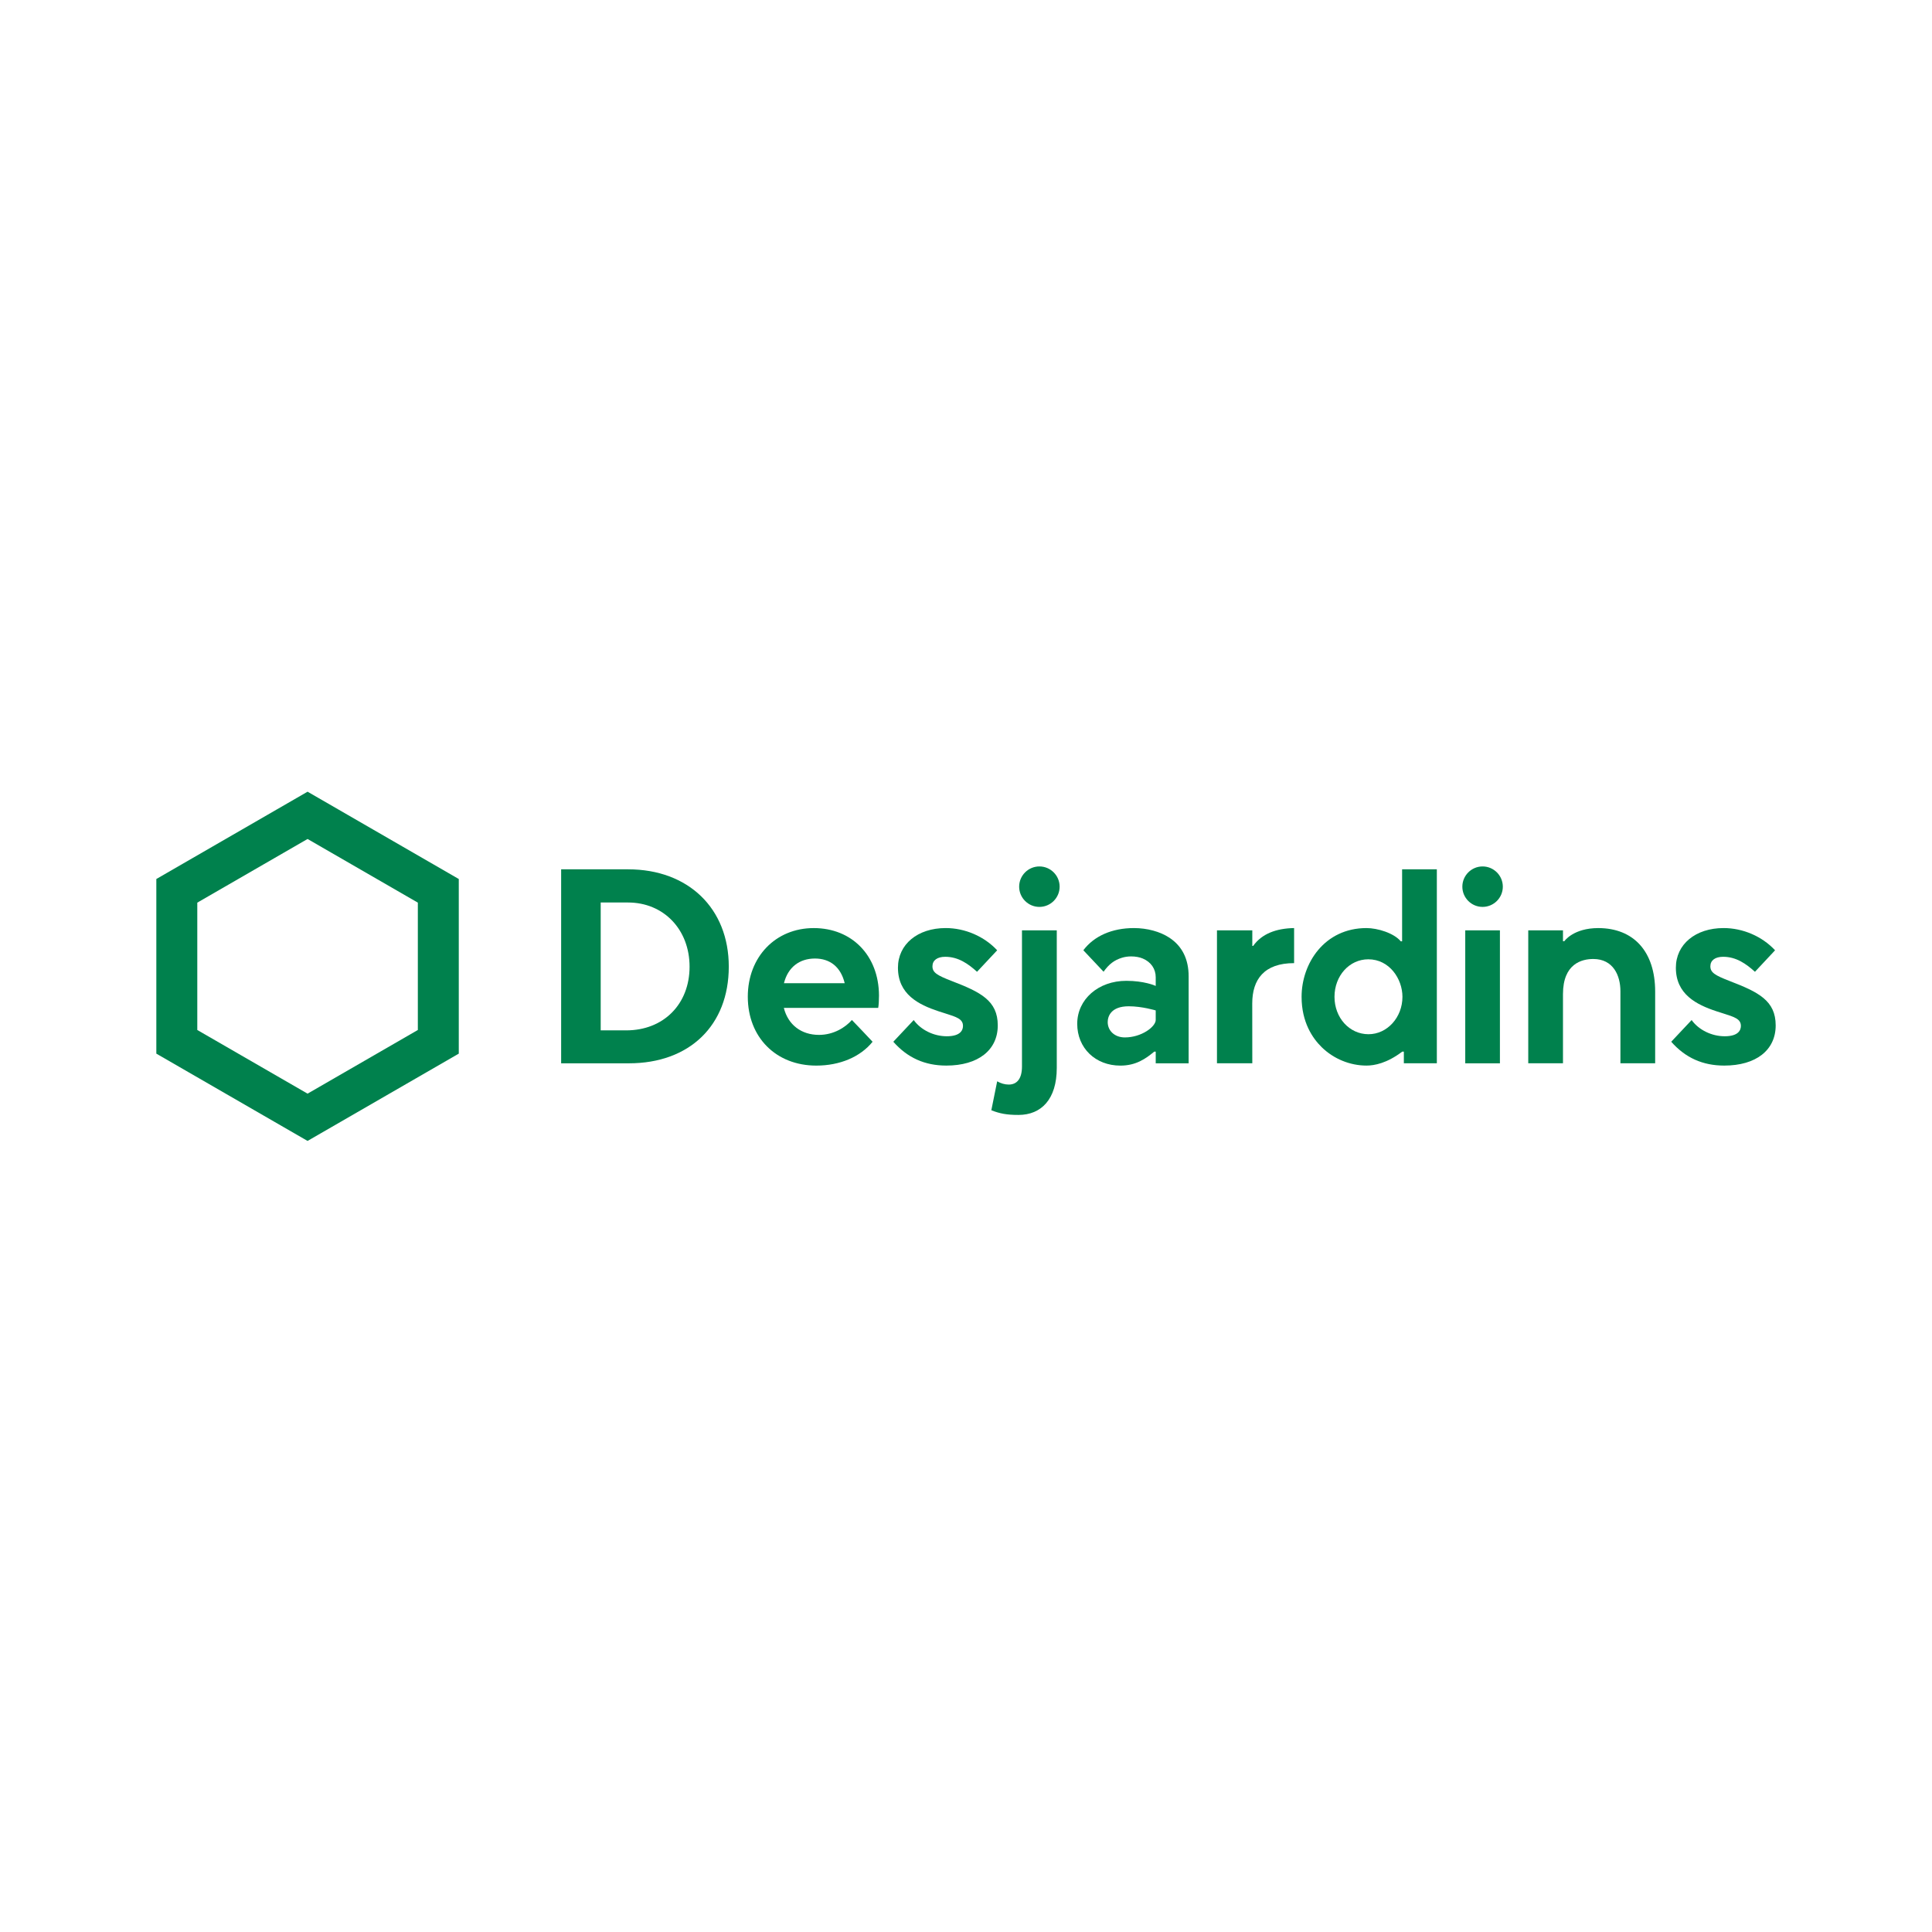
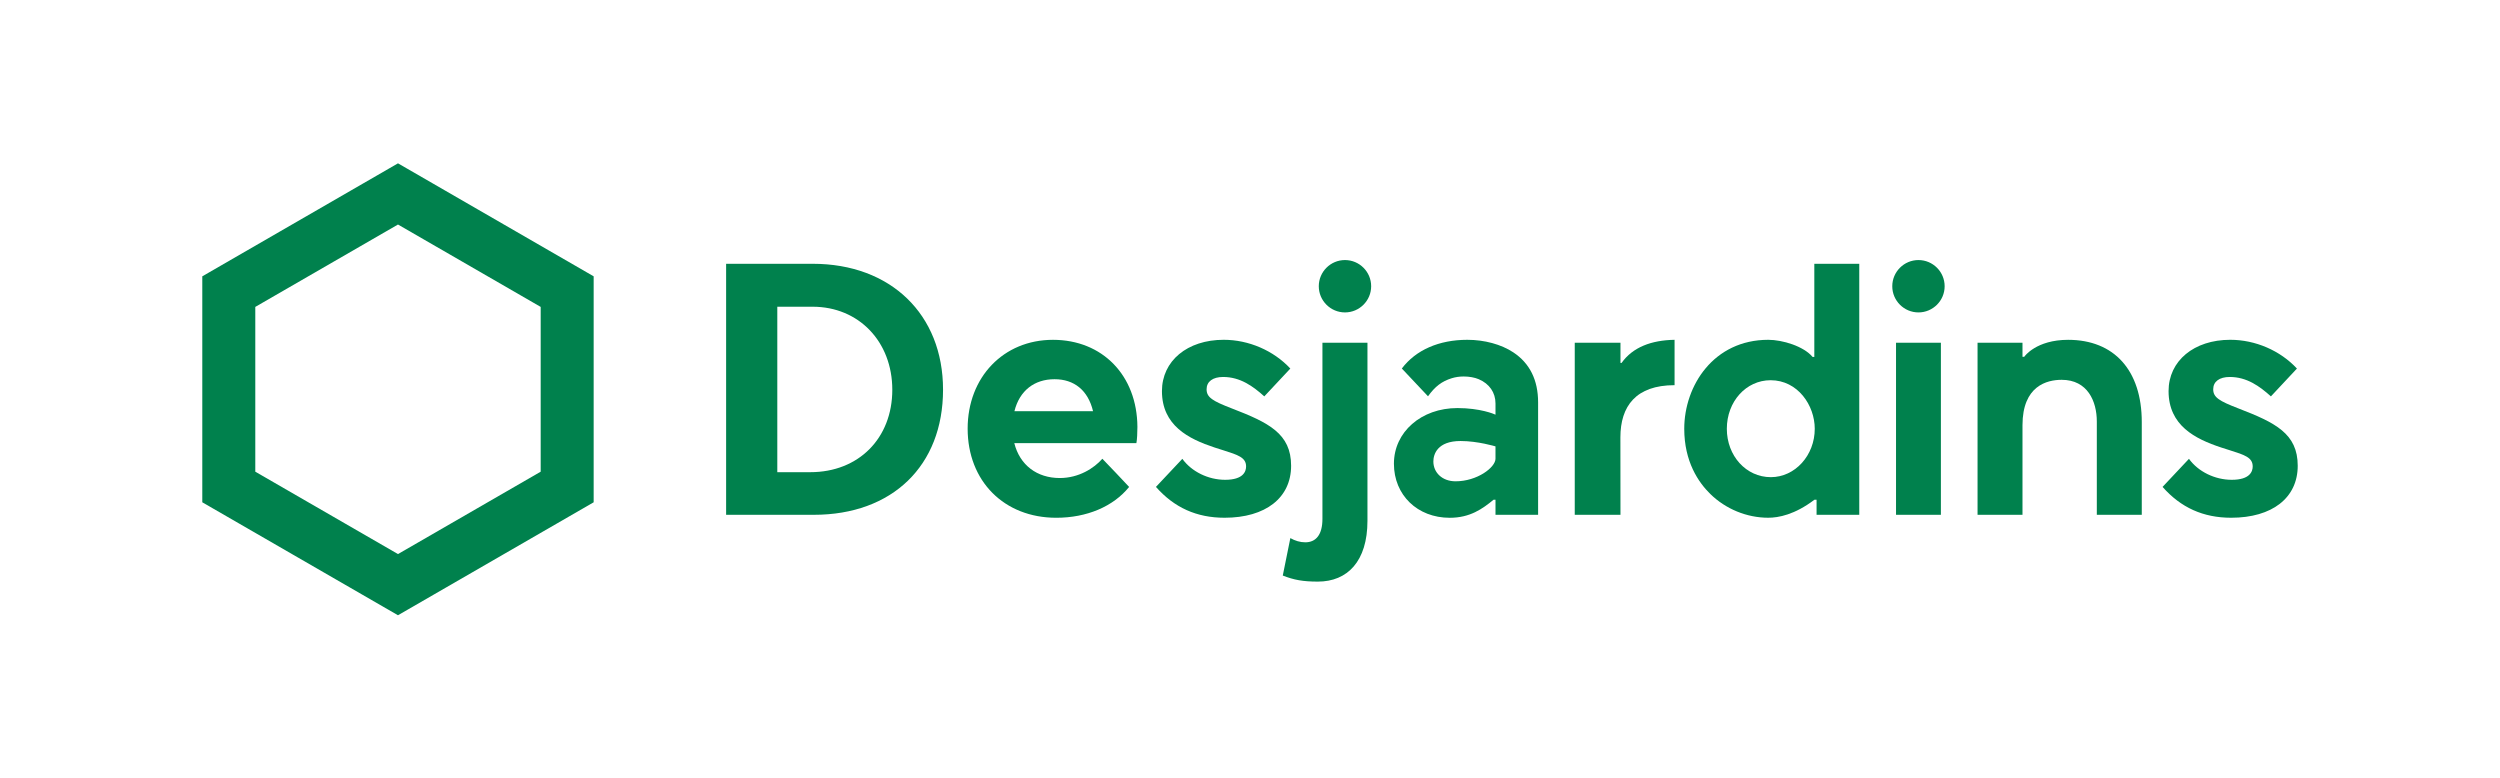
- <svg xmlns="http://www.w3.org/2000/svg" version="1.1" x="0px" y="0px" width="600" height="600" viewBox="0 0 450 140" enable-background="new 0 0 450 140" xml:space="preserve">
+ <svg xmlns="http://www.w3.org/2000/svg" version="1.1" x="0px" y="0px" viewBox="0 0 450 140" enable-background="new 0 0 450 140" xml:space="preserve">
  <g id="logo_x5F_desjardins_x5F_vert">
</g>
  <g id="Calque_2">
    <g>
      <path fill="#00814D" d="M146.3,47.482l-15.599-0.003v45.186h15.783c14.132,0,23.264-8.84,23.264-22.515    C169.751,56.59,160.327,47.482,146.3,47.482z M145.862,84.992h-5.948V55.21h6.359c8.308,0,14.341,6.288,14.341,14.953    C160.614,78.895,154.548,84.992,145.862,84.992z" />
      <path fill="#00814D" d="M36.412,49.739v40.672l35.224,20.334l35.223-20.334V49.739L71.638,29.4L36.412,49.739z M97.323,55.243    v29.661L71.638,99.733L45.953,84.904V55.243l25.685-14.829L97.323,55.243z" />
      <path fill="#00814D" d="M350.035,51.524c0,2.596-2.114,4.711-4.712,4.711c-2.6,0-4.714-2.115-4.714-4.711    c0-2.599,2.114-4.714,4.714-4.714C347.921,46.81,350.035,48.925,350.035,51.524z M349.36,61.698h-8.076v30.967h8.076V61.698z" />
      <path fill="#00814D" d="M221.721,73.514c-3.458-1.337-4.534-1.983-4.534-3.444c0-1.386,1.113-2.215,2.978-2.215    c3.076,0,5.378,1.667,7.407,3.493l4.687-5.008c-3.013-3.243-7.488-5.177-11.998-5.177c-6.539,0-11.111,3.797-11.111,9.234    c0,6.19,4.78,8.603,9.46,10.149c0.562,0.183,1.078,0.351,1.559,0.497c2.661,0.84,4.127,1.304,4.127,2.913    c0,0.899-0.491,2.409-3.775,2.409c-3.043,0-6.045-1.479-7.699-3.776l-4.752,5.054c3.294,3.734,7.333,5.551,12.346,5.551    c7.392,0,11.984-3.586,11.984-9.355C232.402,78.047,228.368,76.074,221.721,73.514z" />
      <path fill="#00814D" d="M402.911,73.514c-3.457-1.337-4.533-1.983-4.533-3.444c0-1.386,1.112-2.215,2.978-2.215    c3.075,0,5.378,1.667,7.408,3.493l4.683-5.008c-3.011-3.243-7.485-5.177-11.998-5.177c-6.538,0-11.107,3.797-11.107,9.234    c0,6.19,4.778,8.603,9.459,10.149c0.562,0.183,1.076,0.351,1.556,0.497c2.666,0.84,4.129,1.304,4.129,2.913    c0,0.899-0.492,2.409-3.773,2.409c-3.045,0-6.046-1.479-7.699-3.776l-4.753,5.054c3.292,3.734,7.331,5.551,12.347,5.551    c7.393,0,11.982-3.586,11.982-9.355C413.591,78.047,409.557,76.074,402.911,73.514z" />
      <path fill="#00814D" d="M246.809,51.524c0,2.596-2.116,4.711-4.714,4.711s-4.714-2.115-4.714-4.711    c0-2.599,2.113-4.714,4.714-4.714S246.809,48.925,246.809,51.524z M237.22,104.689c5.32,0,8.922-3.658,8.922-10.942V61.698h-8.104    v31.714c0,2.811-1.15,4.204-3.084,4.204c-0.937,0-1.843-0.276-2.692-0.758L230.9,103.6    C232.897,104.388,234.529,104.689,237.22,104.689L237.22,104.689z" />
      <path fill="#00814D" d="M272.388,63.419c-2.167-1.432-5.183-2.254-8.271-2.254c-5.094,0-9.274,1.834-11.786,5.167    c0.549,0.597,4.034,4.292,4.711,5c1.269-1.772,2.479-2.692,4.271-3.251c0.668-0.208,1.393-0.314,2.16-0.314    c0.984,0,1.971,0.178,2.703,0.492c1.916,0.814,3.013,2.403,3.013,4.361v2.022c-0.224-0.114-2.751-1.19-6.848-1.19    c-6.52,0-11.435,4.307-11.435,10.015c0,5.644,4.227,9.734,10.05,9.734c3.635,0,5.89-1.6,7.885-3.251h0.348v2.72h7.669V72.422    C276.859,68.408,275.355,65.379,272.388,63.419z M269.191,82.558c0,1.574-3.292,4.077-7.193,4.077    c-2.408,0-3.992-1.586-3.992-3.567c0-1.293,0.717-3.686,4.9-3.686c3.091,0,6.282,0.966,6.282,0.966v2.21H269.191z" />
      <path fill="#00814D" d="M291.886,65.323h-0.201v-3.627h-8.23v30.966h8.23l-0.013-13.939c0-5.588,2.771-9.392,9.75-9.392v-8.166    C297.262,61.232,293.891,62.494,291.886,65.323z" />
      <path fill="#00814D" d="M326.604,89.947h0.379v2.715h7.685V47.479h-8.091v16.767h-0.311c-1.604-1.922-5.408-3.081-7.982-3.081    c-9.819,0-15.119,8.25-15.119,16.015c0,5.914,2.554,9.646,4.69,11.737c2.779,2.716,6.58,4.276,10.429,4.276    C320.125,93.195,323.055,92.645,326.604,89.947z M318.748,85.889c-4.442,0-7.918-3.826-7.918-8.709c0-4.902,3.46-8.74,7.878-8.74    c4.905,0,7.948,4.539,7.948,8.74C326.656,81.98,323.11,85.889,318.748,85.889z" />
      <path fill="#00814D" d="M364.361,64.23h-0.313v-2.535h-8.089v30.966h8.089V76.548c0-7.119,4.422-8.181,7.056-8.181    c4.665,0,6.323,3.871,6.323,7.496v16.799h8.092V75.958c0-9.272-4.956-14.79-13.261-14.79    C366.526,61.168,364.403,64.14,364.361,64.23z" />
      <path fill="#00814D" d="M204.734,76.842c-0.053-9.26-6.288-15.674-15.201-15.674c-8.898,0-15.356,6.72-15.356,15.985    c0,9.448,6.557,16.045,15.95,16.045c5.497,0,10.271-2.024,13.115-5.551c-0.581-0.639-4.178-4.425-4.819-5.071    c-1.487,1.699-4.233,3.469-7.657,3.469c-4.099,0-7.195-2.313-8.195-6.287h21.979C204.674,79.17,204.734,77.834,204.734,76.842z     M182.597,74.011c0.921-3.711,3.608-5.752,7.217-5.752c3.526,0,6.026,1.979,6.934,5.752H182.597z" />
    </g>
  </g>
</svg>
